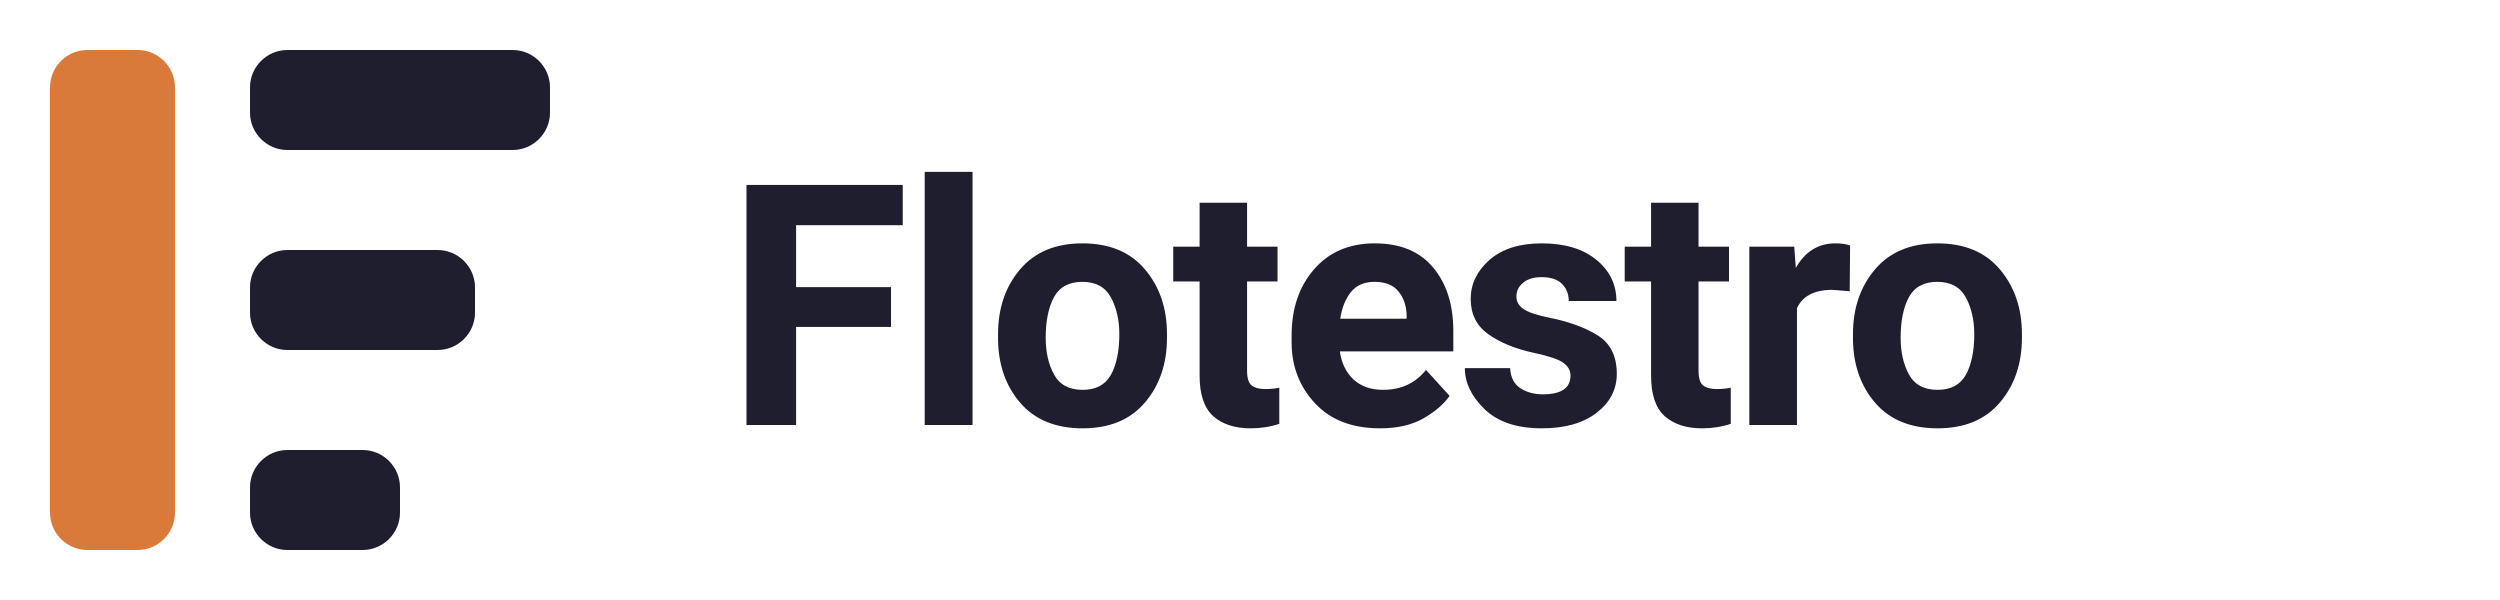
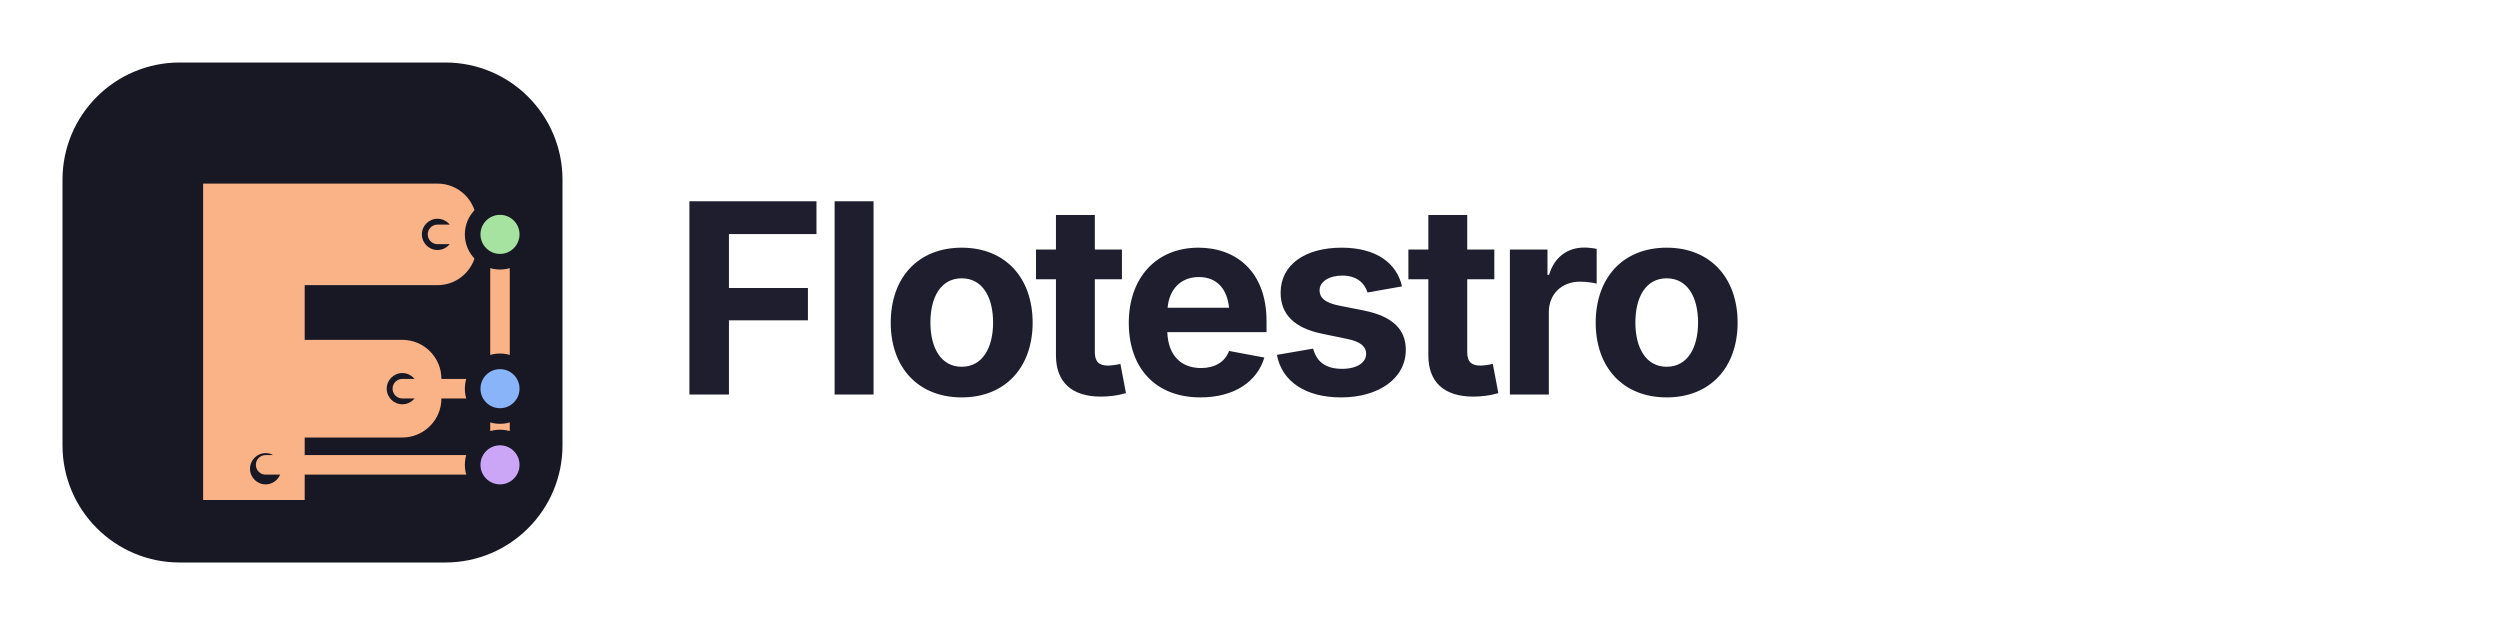
- <svg xmlns="http://www.w3.org/2000/svg" viewBox="0 0 200 48" width="200" height="48">
-   <style>
-     .ink { fill: #1e1e2e; }
-     .spine { fill: #d97a3a; }
-     @media (prefers-color-scheme: dark) {
-       .ink { fill: #cdd6f4; }
-       .spine { fill: #fab387; }
-     }
-   </style>
-   <rect class="spine" x="4" y="4" width="10" height="40" rx="3" />
-   <rect class="ink" x="20" y="4" width="24" height="8" rx="3" />
-   <rect class="ink" x="20" y="20" width="18" height="8" rx="3" />
-   <rect class="ink" x="20" y="36" width="12" height="8" rx="3" />
-   <text class="ink" x="58" y="34" font-family="-apple-system, 'Segoe UI', Roboto, Ubuntu, 'Helvetica Neue', Arial, sans-serif" font-size="27" font-weight="600" letter-spacing="-0.5">Flotestro</text>
+ <svg xmlns="http://www.w3.org/2000/svg" viewBox="0 0 640 160" width="640" height="160" role="img" aria-labelledby="title desc">
+   <g transform="translate(16 16)">
+     <rect width="128" height="128" rx="30" fill="#181825" />
+     <path d="M36 31h60a10 10 0 0 1 10 10v6a10 10 0 0 1-10 10H62v14h25a10 10 0 0 1 10 10v5a10 10 0 0 1-10 10H62v16H36z" fill="#FAB387" />
+     <circle cx="96" cy="44" r="4" fill="#181825" />
+     <circle cx="87" cy="83.5" r="4" fill="#181825" />
+     <circle cx="52" cy="104" r="4" fill="#181825" />
+     <path d="M96 44h16v59H52M87 83.5h25" fill="none" stroke="#FAB387" stroke-width="5" stroke-linecap="round" stroke-linejoin="round" />
+     <circle cx="112" cy="44" r="7" fill="#A6E3A1" stroke="#181825" stroke-width="4" />
+     <circle cx="112" cy="83.5" r="7" fill="#89B4FA" stroke="#181825" stroke-width="4" />
+     <circle cx="112" cy="103" r="7" fill="#CBA6F7" stroke="#181825" stroke-width="4" />
+   </g>
+   <text x="172" y="101" font-family="Inter, ui-sans-serif, system-ui, -apple-system, BlinkMacSystemFont, 'Segoe UI', sans-serif" font-size="68" font-weight="750" letter-spacing="-2.5" fill="#1E1E2E">Flotestro</text>
</svg>
